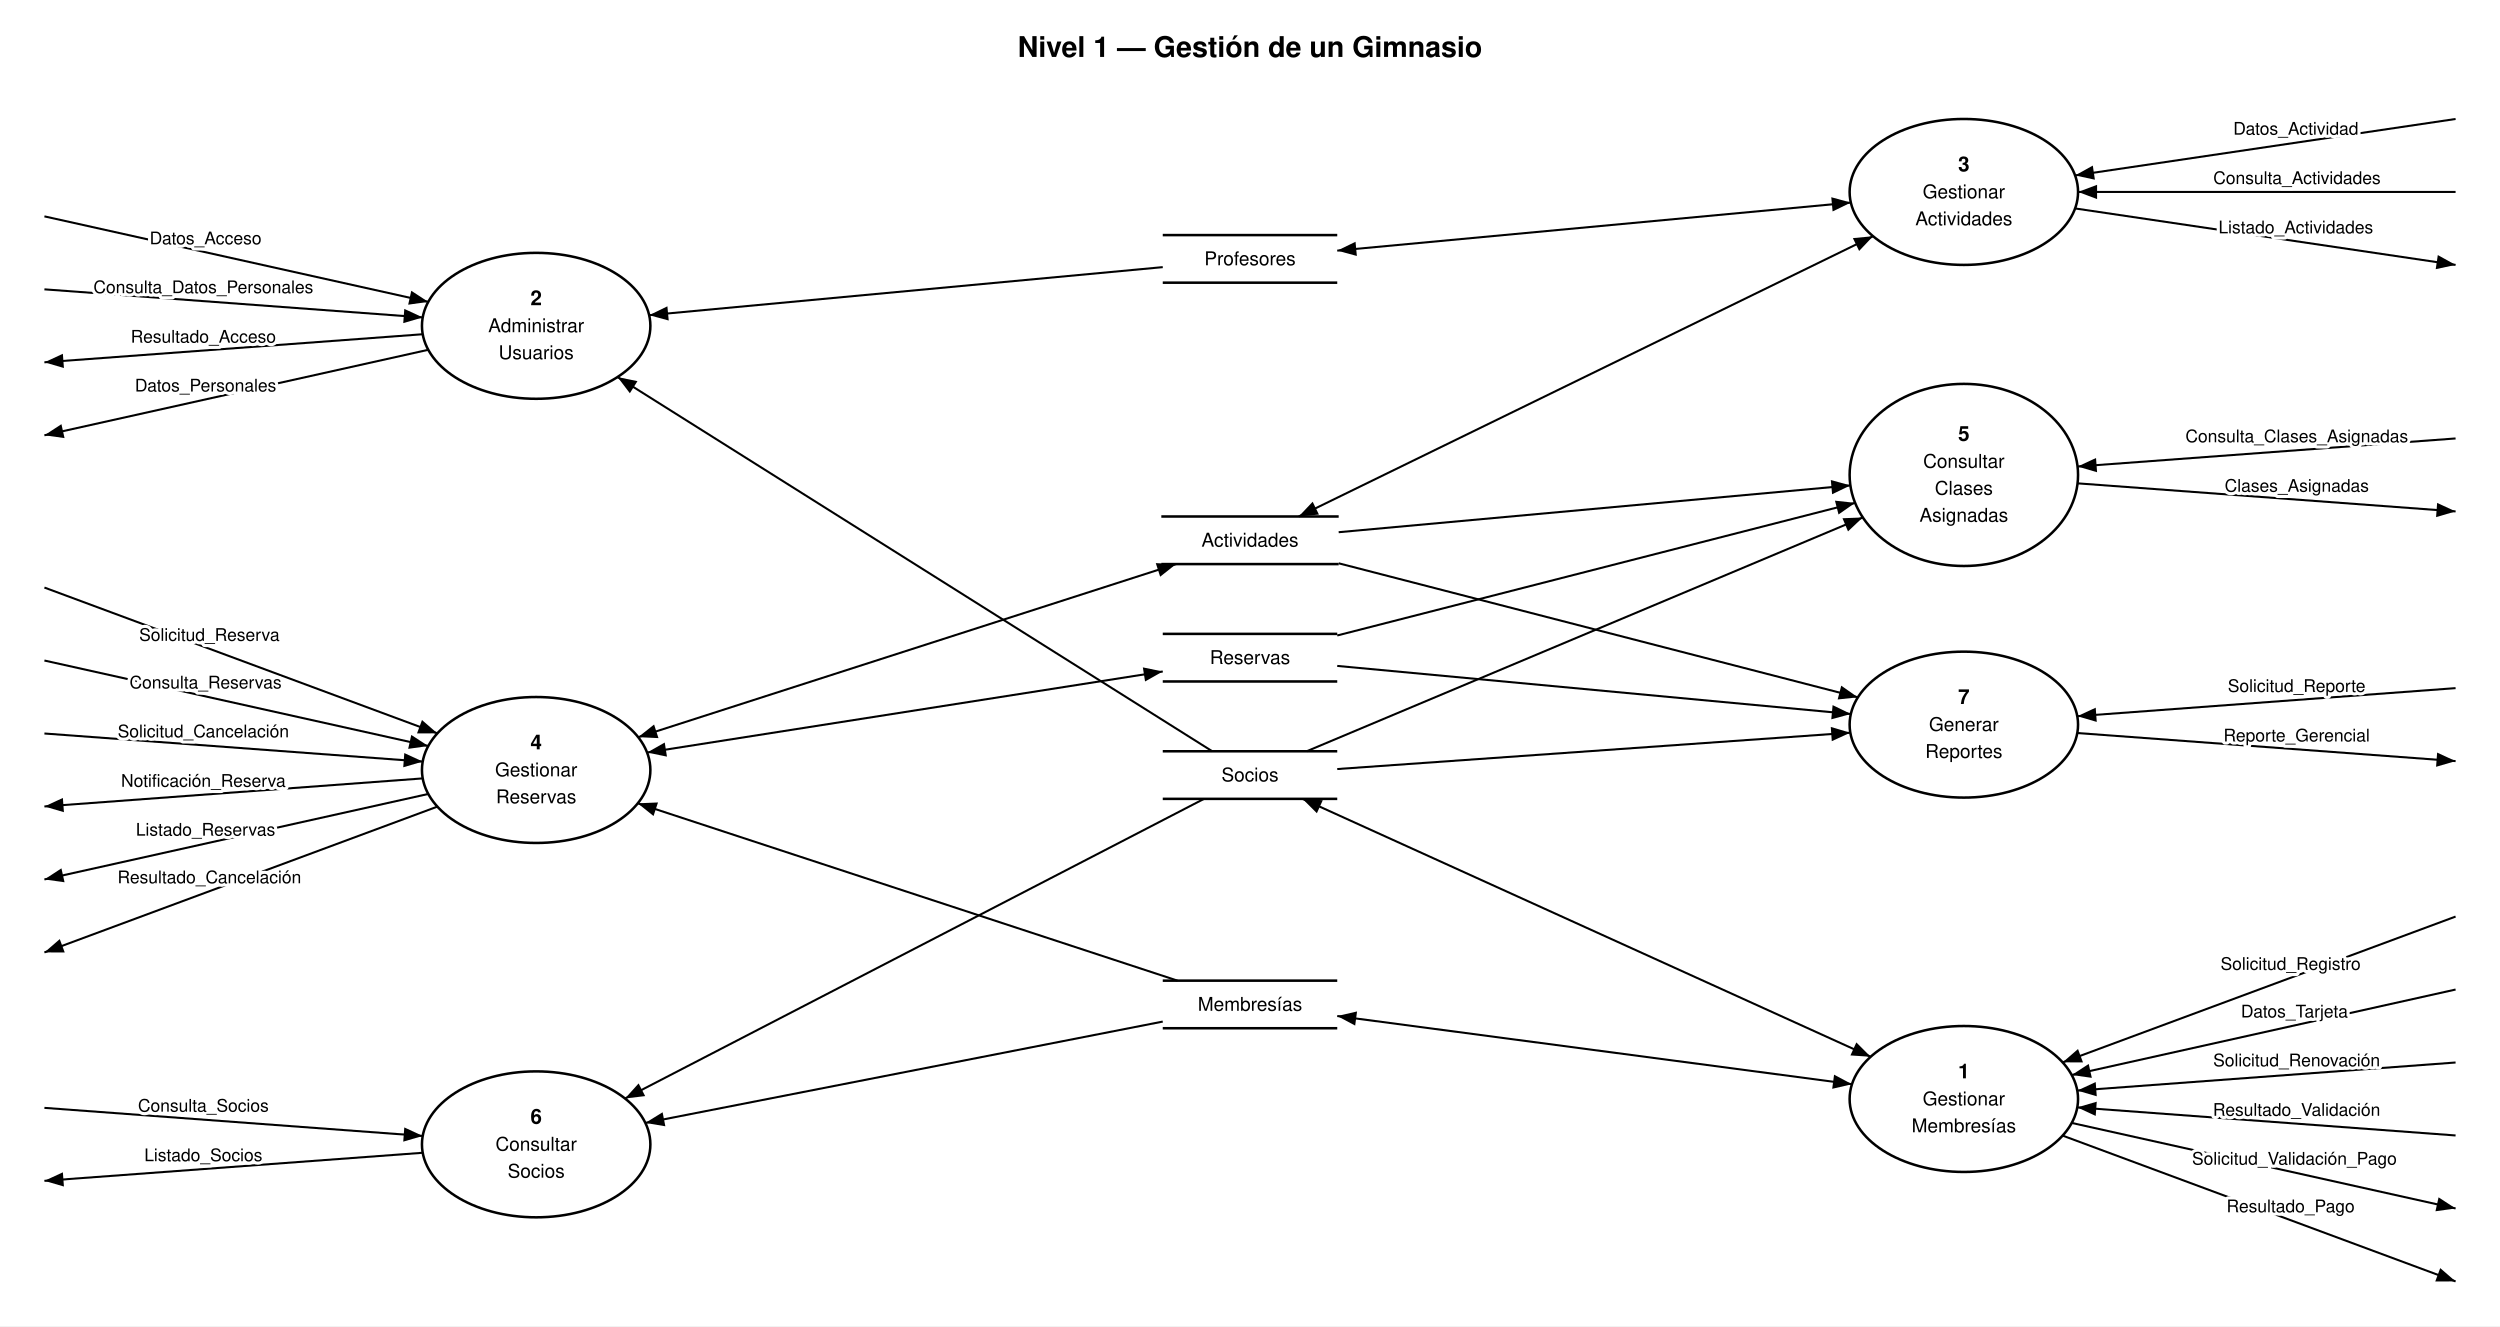
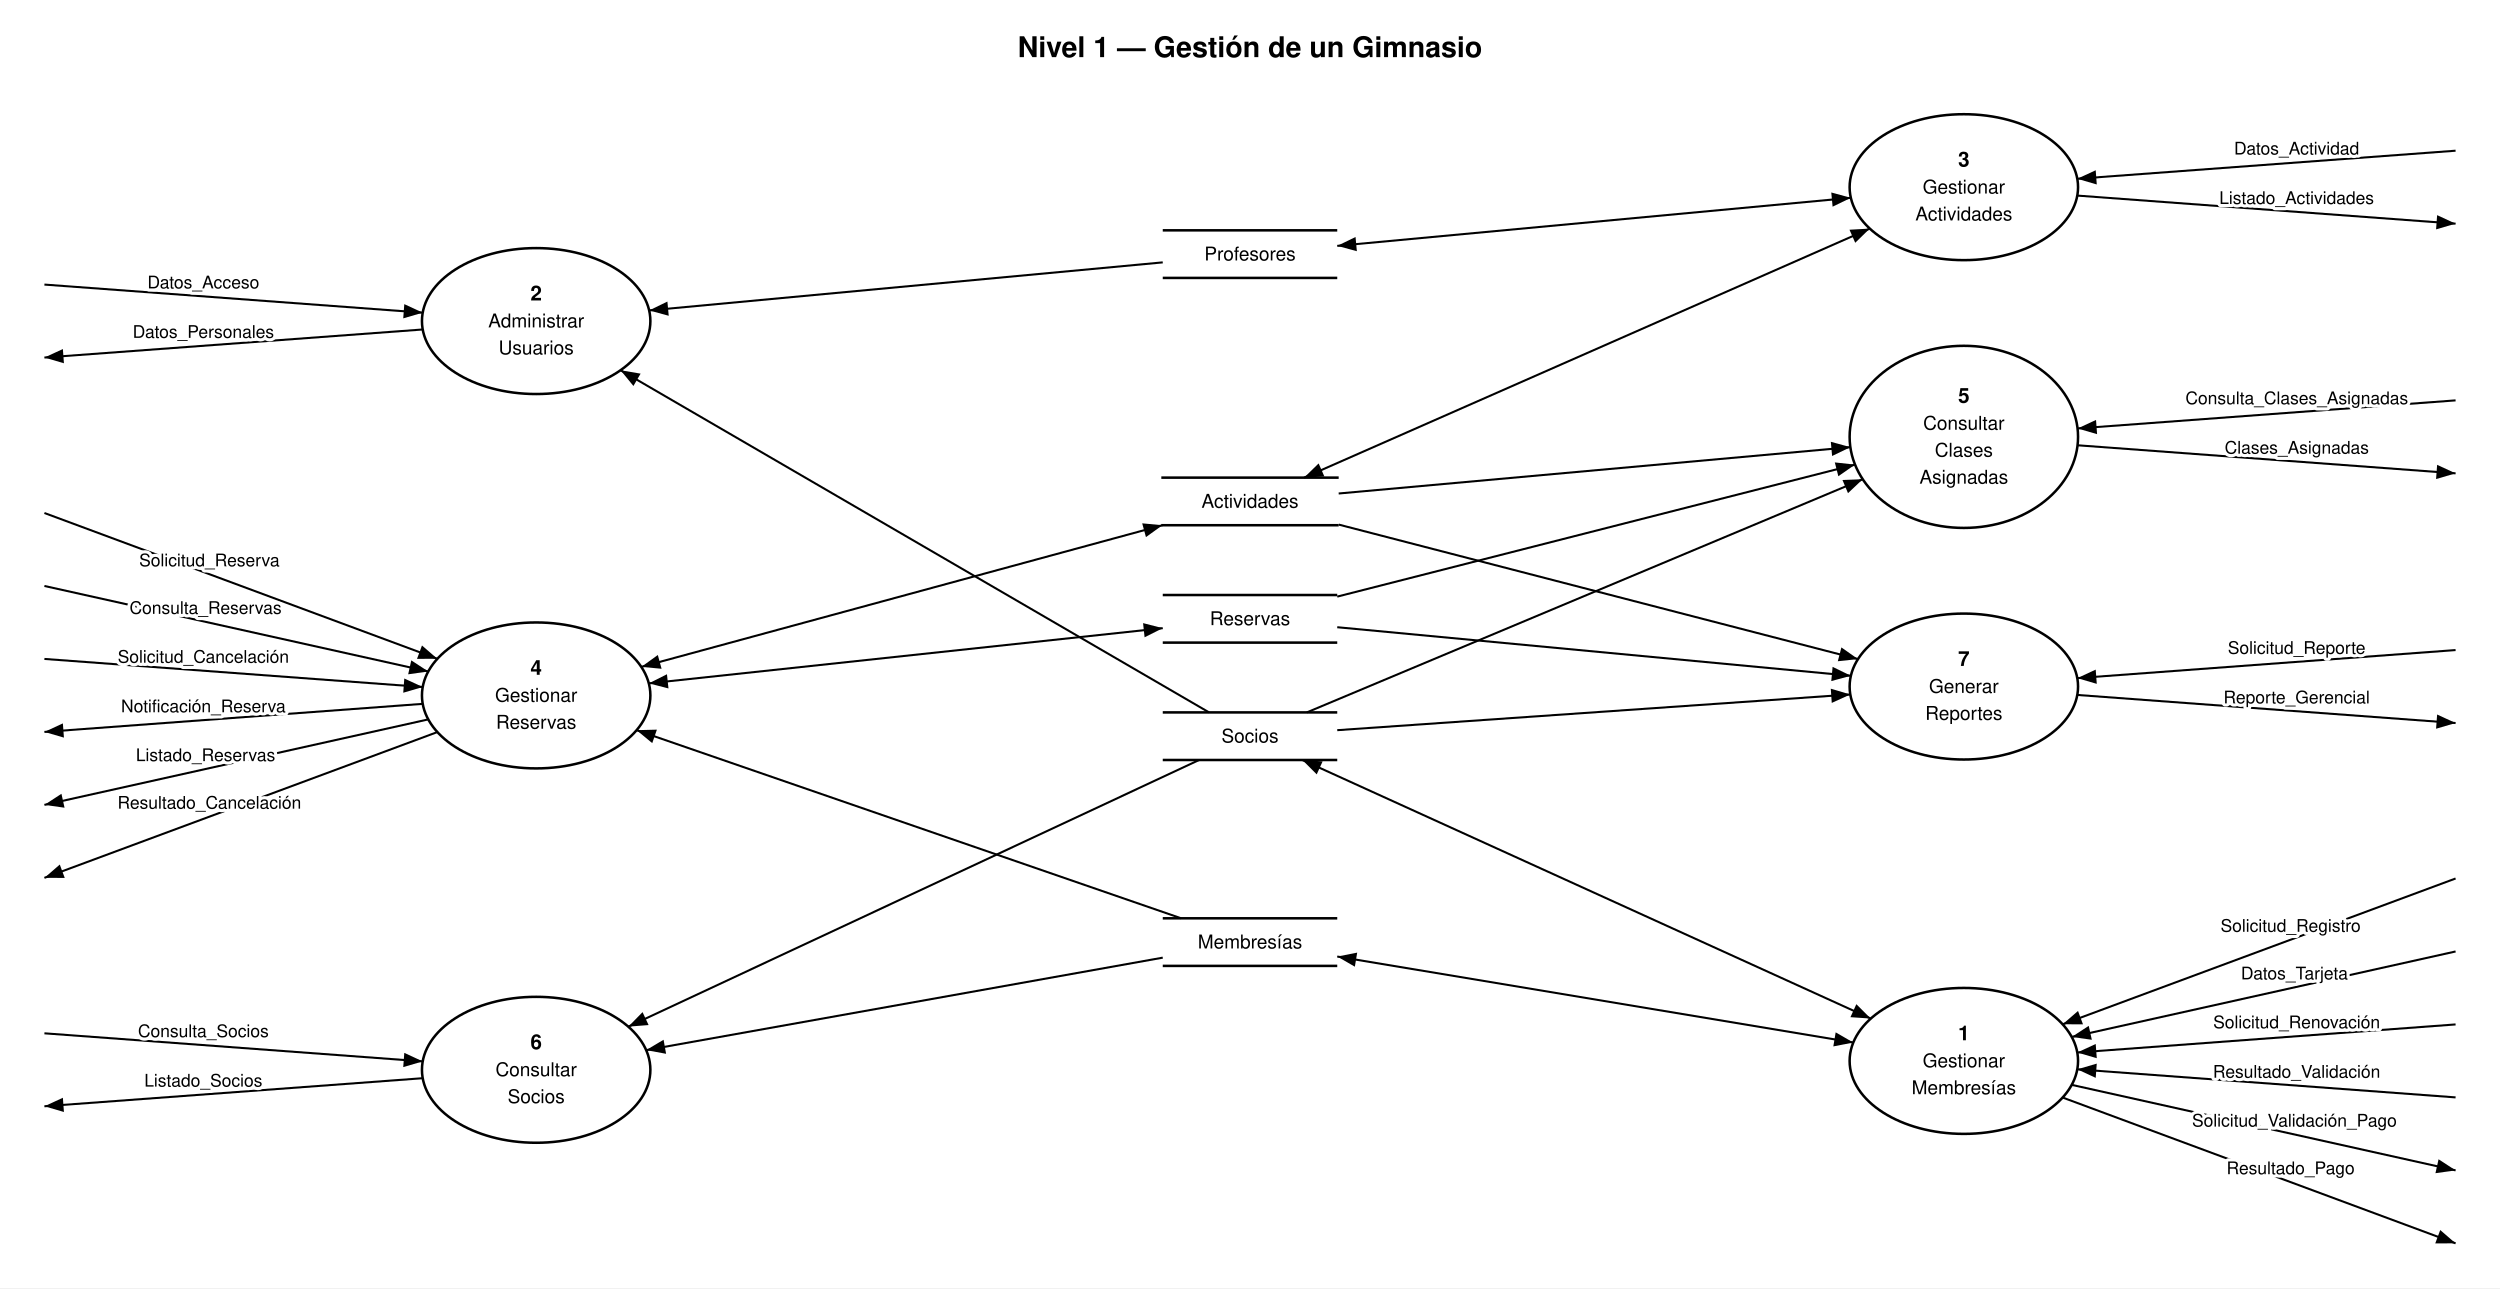
- <svg xmlns="http://www.w3.org/2000/svg" viewBox="-338 -27 1576 836" width="1576" height="836" font-family="Helvetica, Arial, sans-serif">
+ <svg xmlns="http://www.w3.org/2000/svg" viewBox="-338 -45 1576 812" width="1576" height="812" font-family="Helvetica, Arial, sans-serif">
  <defs>
    <marker id="e" markerUnits="userSpaceOnUse" markerWidth="12" markerHeight="9" refX="12" refY="4.5" orient="auto">
      <path d="M0,0 L12,4.5 L0,9 z" fill="#000" />
    </marker>
    <marker id="s" markerUnits="userSpaceOnUse" markerWidth="12" markerHeight="9" refX="0" refY="4.5" orient="auto">
      <path d="M12,0 L0,4.5 L12,9 z" fill="#000" />
    </marker>
  </defs>
-   <rect x="-338" y="-27" width="1576" height="836" fill="#fff" />
-   <text x="450.0" y="8.9" text-anchor="middle" font-size="18" font-weight="bold">Nivel 1 — Gestión de un Gimnasio</text>
-   <line x1="1210.0" y1="550.8" x2="962.3" y2="642.7" stroke="#000" stroke-width="1.3" marker-end="url(#e)" />
-   <text x="1106.0" y="584.4" text-anchor="middle" font-size="11" paint-order="stroke" stroke="#fff" stroke-width="4" stroke-linejoin="round">Solicitud_Registro</text>
-   <line x1="1210.0" y1="596.8" x2="968.0" y2="650.7" stroke="#000" stroke-width="1.3" marker-end="url(#e)" />
-   <text x="1108.4" y="614.4" text-anchor="middle" font-size="11" paint-order="stroke" stroke="#fff" stroke-width="4" stroke-linejoin="round">Datos_Tarjeta</text>
-   <line x1="1210.0" y1="642.8" x2="971.5" y2="660.5" stroke="#000" stroke-width="1.3" marker-end="url(#e)" />
-   <text x="1109.8" y="645.2" text-anchor="middle" font-size="11" paint-order="stroke" stroke="#fff" stroke-width="4" stroke-linejoin="round">Solicitud_Renovación</text>
-   <line x1="1210.0" y1="688.8" x2="971.5" y2="671.1" stroke="#000" stroke-width="1.3" marker-end="url(#e)" />
-   <text x="1109.8" y="676.4" text-anchor="middle" font-size="11" paint-order="stroke" stroke="#fff" stroke-width="4" stroke-linejoin="round">Resultado_Validación</text>
-   <line x1="968.0" y1="680.9" x2="1210.0" y2="734.8" stroke="#000" stroke-width="1.3" marker-end="url(#e)" />
-   <text x="1108.4" y="707.2" text-anchor="middle" font-size="11" paint-order="stroke" stroke="#fff" stroke-width="4" stroke-linejoin="round">Solicitud_Validación_Pago</text>
-   <line x1="962.3" y1="688.9" x2="1210.0" y2="780.8" stroke="#000" stroke-width="1.3" marker-end="url(#e)" />
-   <text x="1106.0" y="737.2" text-anchor="middle" font-size="11" paint-order="stroke" stroke="#fff" stroke-width="4" stroke-linejoin="round">Resultado_Pago</text>
-   <line x1="-310.0" y1="109.4" x2="-68.0" y2="163.3" stroke="#000" stroke-width="1.3" marker-end="url(#e)" />
-   <text x="-208.4" y="127.0" text-anchor="middle" font-size="11" paint-order="stroke" stroke="#fff" stroke-width="4" stroke-linejoin="round">Datos_Acceso</text>
-   <line x1="-310.0" y1="155.4" x2="-71.5" y2="173.1" stroke="#000" stroke-width="1.3" marker-end="url(#e)" />
-   <text x="-209.8" y="157.8" text-anchor="middle" font-size="11" paint-order="stroke" stroke="#fff" stroke-width="4" stroke-linejoin="round">Consulta_Datos_Personales</text>
-   <line x1="-71.5" y1="183.7" x2="-310.0" y2="201.4" stroke="#000" stroke-width="1.3" marker-end="url(#e)" />
-   <text x="-209.8" y="189.0" text-anchor="middle" font-size="11" paint-order="stroke" stroke="#fff" stroke-width="4" stroke-linejoin="round">Resultado_Acceso</text>
-   <line x1="-68.0" y1="193.5" x2="-310.0" y2="247.4" stroke="#000" stroke-width="1.3" marker-end="url(#e)" />
-   <text x="-208.4" y="219.8" text-anchor="middle" font-size="11" paint-order="stroke" stroke="#fff" stroke-width="4" stroke-linejoin="round">Datos_Personales</text>
-   <line x1="1210.0" y1="48.0" x2="970.1" y2="83.6" stroke="#000" stroke-width="1.3" marker-end="url(#e)" />
-   <text x="1109.3" y="57.9" text-anchor="middle" font-size="11" paint-order="stroke" stroke="#fff" stroke-width="4" stroke-linejoin="round">Datos_Actividad</text>
-   <line x1="1210.0" y1="94.0" x2="972.0" y2="94.0" stroke="#000" stroke-width="1.3" marker-end="url(#e)" />
-   <text x="1110.0" y="89.0" text-anchor="middle" font-size="11" paint-order="stroke" stroke="#fff" stroke-width="4" stroke-linejoin="round">Consulta_Actividades</text>
-   <line x1="970.1" y1="104.4" x2="1210.0" y2="140.0" stroke="#000" stroke-width="1.3" marker-end="url(#e)" />
-   <text x="1109.3" y="120.1" text-anchor="middle" font-size="11" paint-order="stroke" stroke="#fff" stroke-width="4" stroke-linejoin="round">Listado_Actividades</text>
-   <line x1="-310.0" y1="343.4" x2="-62.3" y2="435.3" stroke="#000" stroke-width="1.3" marker-end="url(#e)" />
-   <text x="-206.0" y="377.0" text-anchor="middle" font-size="11" paint-order="stroke" stroke="#fff" stroke-width="4" stroke-linejoin="round">Solicitud_Reserva</text>
-   <line x1="-310.0" y1="389.4" x2="-68.0" y2="443.3" stroke="#000" stroke-width="1.3" marker-end="url(#e)" />
-   <text x="-208.4" y="407.0" text-anchor="middle" font-size="11" paint-order="stroke" stroke="#fff" stroke-width="4" stroke-linejoin="round">Consulta_Reservas</text>
-   <line x1="-310.0" y1="435.4" x2="-71.5" y2="453.1" stroke="#000" stroke-width="1.3" marker-end="url(#e)" />
-   <text x="-209.8" y="437.8" text-anchor="middle" font-size="11" paint-order="stroke" stroke="#fff" stroke-width="4" stroke-linejoin="round">Solicitud_Cancelación</text>
-   <line x1="-71.5" y1="463.7" x2="-310.0" y2="481.4" stroke="#000" stroke-width="1.3" marker-end="url(#e)" />
-   <text x="-209.8" y="469.0" text-anchor="middle" font-size="11" paint-order="stroke" stroke="#fff" stroke-width="4" stroke-linejoin="round">Notificación_Reserva</text>
-   <line x1="-68.0" y1="473.5" x2="-310.0" y2="527.4" stroke="#000" stroke-width="1.3" marker-end="url(#e)" />
-   <text x="-208.4" y="499.8" text-anchor="middle" font-size="11" paint-order="stroke" stroke="#fff" stroke-width="4" stroke-linejoin="round">Listado_Reservas</text>
-   <line x1="-62.3" y1="481.5" x2="-310.0" y2="573.4" stroke="#000" stroke-width="1.3" marker-end="url(#e)" />
-   <text x="-206.0" y="529.8" text-anchor="middle" font-size="11" paint-order="stroke" stroke="#fff" stroke-width="4" stroke-linejoin="round">Resultado_Cancelación</text>
-   <line x1="1210.0" y1="249.4" x2="971.7" y2="267.1" stroke="#000" stroke-width="1.3" marker-end="url(#e)" />
-   <text x="1109.9" y="251.8" text-anchor="middle" font-size="11" paint-order="stroke" stroke="#fff" stroke-width="4" stroke-linejoin="round">Consulta_Clases_Asignadas</text>
-   <line x1="971.7" y1="277.7" x2="1210.0" y2="295.4" stroke="#000" stroke-width="1.3" marker-end="url(#e)" />
-   <text x="1109.9" y="283.0" text-anchor="middle" font-size="11" paint-order="stroke" stroke="#fff" stroke-width="4" stroke-linejoin="round">Clases_Asignadas</text>
-   <line x1="-310.0" y1="671.4" x2="-71.5" y2="689.1" stroke="#000" stroke-width="1.3" marker-end="url(#e)" />
-   <text x="-209.8" y="673.8" text-anchor="middle" font-size="11" paint-order="stroke" stroke="#fff" stroke-width="4" stroke-linejoin="round">Consulta_Socios</text>
-   <line x1="-71.5" y1="699.7" x2="-310.0" y2="717.4" stroke="#000" stroke-width="1.3" marker-end="url(#e)" />
-   <text x="-209.8" y="705.0" text-anchor="middle" font-size="11" paint-order="stroke" stroke="#fff" stroke-width="4" stroke-linejoin="round">Listado_Socios</text>
-   <line x1="1210.0" y1="406.8" x2="971.5" y2="424.5" stroke="#000" stroke-width="1.3" marker-end="url(#e)" />
-   <text x="1109.8" y="409.2" text-anchor="middle" font-size="11" paint-order="stroke" stroke="#fff" stroke-width="4" stroke-linejoin="round">Solicitud_Reporte</text>
-   <line x1="971.5" y1="435.1" x2="1210.0" y2="452.8" stroke="#000" stroke-width="1.3" marker-end="url(#e)" />
-   <text x="1109.8" y="440.4" text-anchor="middle" font-size="11" paint-order="stroke" stroke="#fff" stroke-width="4" stroke-linejoin="round">Reporte_Gerencial</text>
-   <line x1="841.3" y1="639.2" x2="483.1" y2="476.6" stroke="#000" stroke-width="1.3" marker-end="url(#e)" marker-start="url(#s)" />
-   <line x1="829.5" y1="656.5" x2="505.0" y2="613.5" stroke="#000" stroke-width="1.3" marker-end="url(#e)" marker-start="url(#s)" />
-   <line x1="426.2" y1="446.6" x2="51.3" y2="210.7" stroke="#000" stroke-width="1.3" marker-end="url(#e)" />
-   <line x1="395.0" y1="141.4" x2="71.2" y2="171.7" stroke="#000" stroke-width="1.3" marker-end="url(#e)" />
-   <line x1="842.8" y1="121.9" x2="480.7" y2="298.6" stroke="#000" stroke-width="1.3" marker-end="url(#e)" marker-start="url(#s)" />
-   <line x1="828.8" y1="100.7" x2="505.0" y2="131.0" stroke="#000" stroke-width="1.3" marker-end="url(#e)" marker-start="url(#s)" />
-   <line x1="69.9" y1="447.4" x2="395.0" y2="396.3" stroke="#000" stroke-width="1.3" marker-end="url(#e)" marker-start="url(#s)" />
-   <line x1="64.3" y1="437.7" x2="403.4" y2="328.6" stroke="#000" stroke-width="1.3" marker-end="url(#e)" marker-start="url(#s)" />
-   <line x1="404.3" y1="591.2" x2="64.0" y2="479.4" stroke="#000" stroke-width="1.3" marker-end="url(#e)" />
-   <line x1="505.9" y1="308.5" x2="828.5" y2="279.0" stroke="#000" stroke-width="1.3" marker-end="url(#e)" />
-   <line x1="505.0" y1="373.6" x2="831.5" y2="290.0" stroke="#000" stroke-width="1.3" marker-end="url(#e)" />
-   <line x1="485.7" y1="446.6" x2="836.3" y2="299.2" stroke="#000" stroke-width="1.3" marker-end="url(#e)" />
-   <line x1="421.0" y1="476.6" x2="56.0" y2="665.5" stroke="#000" stroke-width="1.3" marker-end="url(#e)" />
-   <line x1="395.0" y1="617.0" x2="68.8" y2="680.9" stroke="#000" stroke-width="1.3" marker-end="url(#e)" />
-   <line x1="505.0" y1="457.8" x2="828.4" y2="434.9" stroke="#000" stroke-width="1.3" marker-end="url(#e)" />
-   <line x1="505.0" y1="392.8" x2="828.8" y2="423.1" stroke="#000" stroke-width="1.3" marker-end="url(#e)" />
-   <line x1="505.9" y1="328.1" x2="833.2" y2="412.6" stroke="#000" stroke-width="1.3" marker-end="url(#e)" />
-   <ellipse cx="900.0" cy="665.8" rx="72.0" ry="46.0" fill="#fff" stroke="#000" stroke-width="1.6" />
-   <text x="900.0" y="652.8" text-anchor="middle" font-weight="bold" font-size="13">1</text>
-   <text x="900.0" y="669.8" text-anchor="middle" font-size="12">Gestionar</text>
-   <text x="900.0" y="686.8" text-anchor="middle" font-size="12">Membresías</text>
-   <ellipse cx="0.0" cy="178.4" rx="72.0" ry="46.0" fill="#fff" stroke="#000" stroke-width="1.6" />
-   <text x="0.0" y="165.4" text-anchor="middle" font-weight="bold" font-size="13">2</text>
-   <text x="0.0" y="182.4" text-anchor="middle" font-size="12">Administrar</text>
-   <text x="0.0" y="199.4" text-anchor="middle" font-size="12">Usuarios</text>
-   <ellipse cx="900.0" cy="94.0" rx="72.0" ry="46.0" fill="#fff" stroke="#000" stroke-width="1.6" />
-   <text x="900.0" y="81.0" text-anchor="middle" font-weight="bold" font-size="13">3</text>
-   <text x="900.0" y="98.0" text-anchor="middle" font-size="12">Gestionar</text>
-   <text x="900.0" y="115.0" text-anchor="middle" font-size="12">Actividades</text>
-   <ellipse cx="0.0" cy="458.4" rx="72.0" ry="46.0" fill="#fff" stroke="#000" stroke-width="1.6" />
-   <text x="0.0" y="445.4" text-anchor="middle" font-weight="bold" font-size="13">4</text>
-   <text x="0.0" y="462.4" text-anchor="middle" font-size="12">Gestionar</text>
-   <text x="0.0" y="479.4" text-anchor="middle" font-size="12">Reservas</text>
-   <ellipse cx="900.0" cy="272.4" rx="72.0" ry="57.4" fill="#fff" stroke="#000" stroke-width="1.6" />
-   <text x="900.0" y="250.9" text-anchor="middle" font-weight="bold" font-size="13">5</text>
-   <text x="900.0" y="267.9" text-anchor="middle" font-size="12">Consultar</text>
-   <text x="900.0" y="284.9" text-anchor="middle" font-size="12">Clases</text>
-   <text x="900.0" y="301.9" text-anchor="middle" font-size="12">Asignadas</text>
-   <ellipse cx="0.0" cy="694.4" rx="72.0" ry="46.0" fill="#fff" stroke="#000" stroke-width="1.6" />
-   <text x="0.0" y="681.4" text-anchor="middle" font-weight="bold" font-size="13">6</text>
-   <text x="0.0" y="698.4" text-anchor="middle" font-size="12">Consultar</text>
-   <text x="0.0" y="715.4" text-anchor="middle" font-size="12">Socios</text>
-   <ellipse cx="900.0" cy="429.8" rx="72.0" ry="46.0" fill="#fff" stroke="#000" stroke-width="1.6" />
-   <text x="900.0" y="416.8" text-anchor="middle" font-weight="bold" font-size="13">7</text>
-   <text x="900.0" y="433.8" text-anchor="middle" font-size="12">Generar</text>
-   <text x="900.0" y="450.8" text-anchor="middle" font-size="12">Reportes</text>
-   <line x1="395.0" y1="446.6" x2="505.0" y2="446.6" stroke="#000" stroke-width="1.6" />
-   <line x1="395.0" y1="476.6" x2="505.0" y2="476.6" stroke="#000" stroke-width="1.6" />
-   <text x="450.0" y="465.6" text-anchor="middle" font-size="12">Socios</text>
-   <line x1="395.0" y1="591.2" x2="505.0" y2="591.2" stroke="#000" stroke-width="1.6" />
-   <line x1="395.0" y1="621.2" x2="505.0" y2="621.2" stroke="#000" stroke-width="1.6" />
-   <text x="450.0" y="610.2" text-anchor="middle" font-size="12">Membresías</text>
-   <line x1="395.0" y1="121.2" x2="505.0" y2="121.2" stroke="#000" stroke-width="1.6" />
-   <line x1="395.0" y1="151.2" x2="505.0" y2="151.2" stroke="#000" stroke-width="1.6" />
-   <text x="450.0" y="140.2" text-anchor="middle" font-size="12">Profesores</text>
-   <line x1="394.1" y1="298.6" x2="505.9" y2="298.6" stroke="#000" stroke-width="1.6" />
-   <line x1="394.1" y1="328.6" x2="505.9" y2="328.6" stroke="#000" stroke-width="1.6" />
-   <text x="450.0" y="317.6" text-anchor="middle" font-size="12">Actividades</text>
-   <line x1="395.0" y1="372.6" x2="505.0" y2="372.6" stroke="#000" stroke-width="1.6" />
-   <line x1="395.0" y1="402.6" x2="505.0" y2="402.6" stroke="#000" stroke-width="1.6" />
-   <text x="450.0" y="391.6" text-anchor="middle" font-size="12">Reservas</text>
+   <rect x="-338" y="-45" width="1576" height="812" fill="#fff" />
+   <text x="450.0" y="-9.0" text-anchor="middle" font-size="18" font-weight="bold">Nivel 1 — Gestión de un Gimnasio</text>
+   <line x1="1210.0" y1="508.8" x2="962.3" y2="600.7" stroke="#000" stroke-width="1.3" marker-end="url(#e)" />
+   <text x="1106.0" y="542.4" text-anchor="middle" font-size="11" paint-order="stroke" stroke="#fff" stroke-width="4" stroke-linejoin="round">Solicitud_Registro</text>
+   <line x1="1210.0" y1="554.8" x2="968.0" y2="608.7" stroke="#000" stroke-width="1.3" marker-end="url(#e)" />
+   <text x="1108.4" y="572.4" text-anchor="middle" font-size="11" paint-order="stroke" stroke="#fff" stroke-width="4" stroke-linejoin="round">Datos_Tarjeta</text>
+   <line x1="1210.0" y1="600.8" x2="971.5" y2="618.5" stroke="#000" stroke-width="1.3" marker-end="url(#e)" />
+   <text x="1109.8" y="603.2" text-anchor="middle" font-size="11" paint-order="stroke" stroke="#fff" stroke-width="4" stroke-linejoin="round">Solicitud_Renovación</text>
+   <line x1="1210.0" y1="646.8" x2="971.5" y2="629.1" stroke="#000" stroke-width="1.3" marker-end="url(#e)" />
+   <text x="1109.8" y="634.4" text-anchor="middle" font-size="11" paint-order="stroke" stroke="#fff" stroke-width="4" stroke-linejoin="round">Resultado_Validación</text>
+   <line x1="968.0" y1="638.9" x2="1210.0" y2="692.8" stroke="#000" stroke-width="1.3" marker-end="url(#e)" />
+   <text x="1108.4" y="665.2" text-anchor="middle" font-size="11" paint-order="stroke" stroke="#fff" stroke-width="4" stroke-linejoin="round">Solicitud_Validación_Pago</text>
+   <line x1="962.3" y1="646.9" x2="1210.0" y2="738.8" stroke="#000" stroke-width="1.3" marker-end="url(#e)" />
+   <text x="1106.0" y="695.2" text-anchor="middle" font-size="11" paint-order="stroke" stroke="#fff" stroke-width="4" stroke-linejoin="round">Resultado_Pago</text>
+   <line x1="-310.0" y1="134.4" x2="-71.5" y2="152.1" stroke="#000" stroke-width="1.3" marker-end="url(#e)" />
+   <text x="-209.8" y="136.8" text-anchor="middle" font-size="11" paint-order="stroke" stroke="#fff" stroke-width="4" stroke-linejoin="round">Datos_Acceso</text>
+   <line x1="-71.5" y1="162.7" x2="-310.0" y2="180.4" stroke="#000" stroke-width="1.3" marker-end="url(#e)" />
+   <text x="-209.8" y="168.0" text-anchor="middle" font-size="11" paint-order="stroke" stroke="#fff" stroke-width="4" stroke-linejoin="round">Datos_Personales</text>
+   <line x1="1210.0" y1="50.0" x2="971.5" y2="67.7" stroke="#000" stroke-width="1.3" marker-end="url(#e)" />
+   <text x="1109.8" y="52.4" text-anchor="middle" font-size="11" paint-order="stroke" stroke="#fff" stroke-width="4" stroke-linejoin="round">Datos_Actividad</text>
+   <line x1="971.5" y1="78.3" x2="1210.0" y2="96.0" stroke="#000" stroke-width="1.3" marker-end="url(#e)" />
+   <text x="1109.8" y="83.6" text-anchor="middle" font-size="11" paint-order="stroke" stroke="#fff" stroke-width="4" stroke-linejoin="round">Listado_Actividades</text>
+   <line x1="-310.0" y1="278.4" x2="-62.3" y2="370.3" stroke="#000" stroke-width="1.3" marker-end="url(#e)" />
+   <text x="-206.0" y="312.0" text-anchor="middle" font-size="11" paint-order="stroke" stroke="#fff" stroke-width="4" stroke-linejoin="round">Solicitud_Reserva</text>
+   <line x1="-310.0" y1="324.4" x2="-68.0" y2="378.3" stroke="#000" stroke-width="1.3" marker-end="url(#e)" />
+   <text x="-208.4" y="342.0" text-anchor="middle" font-size="11" paint-order="stroke" stroke="#fff" stroke-width="4" stroke-linejoin="round">Consulta_Reservas</text>
+   <line x1="-310.0" y1="370.4" x2="-71.5" y2="388.1" stroke="#000" stroke-width="1.3" marker-end="url(#e)" />
+   <text x="-209.8" y="372.8" text-anchor="middle" font-size="11" paint-order="stroke" stroke="#fff" stroke-width="4" stroke-linejoin="round">Solicitud_Cancelación</text>
+   <line x1="-71.5" y1="398.7" x2="-310.0" y2="416.4" stroke="#000" stroke-width="1.3" marker-end="url(#e)" />
+   <text x="-209.8" y="404.0" text-anchor="middle" font-size="11" paint-order="stroke" stroke="#fff" stroke-width="4" stroke-linejoin="round">Notificación_Reserva</text>
+   <line x1="-68.0" y1="408.5" x2="-310.0" y2="462.4" stroke="#000" stroke-width="1.3" marker-end="url(#e)" />
+   <text x="-208.4" y="434.8" text-anchor="middle" font-size="11" paint-order="stroke" stroke="#fff" stroke-width="4" stroke-linejoin="round">Listado_Reservas</text>
+   <line x1="-62.3" y1="416.5" x2="-310.0" y2="508.4" stroke="#000" stroke-width="1.3" marker-end="url(#e)" />
+   <text x="-206.0" y="464.8" text-anchor="middle" font-size="11" paint-order="stroke" stroke="#fff" stroke-width="4" stroke-linejoin="round">Resultado_Cancelación</text>
+   <line x1="1210.0" y1="207.4" x2="971.7" y2="225.1" stroke="#000" stroke-width="1.3" marker-end="url(#e)" />
+   <text x="1109.9" y="209.8" text-anchor="middle" font-size="11" paint-order="stroke" stroke="#fff" stroke-width="4" stroke-linejoin="round">Consulta_Clases_Asignadas</text>
+   <line x1="971.7" y1="235.7" x2="1210.0" y2="253.4" stroke="#000" stroke-width="1.3" marker-end="url(#e)" />
+   <text x="1109.9" y="241.0" text-anchor="middle" font-size="11" paint-order="stroke" stroke="#fff" stroke-width="4" stroke-linejoin="round">Clases_Asignadas</text>
+   <line x1="-310.0" y1="606.4" x2="-71.5" y2="624.1" stroke="#000" stroke-width="1.3" marker-end="url(#e)" />
+   <text x="-209.8" y="608.8" text-anchor="middle" font-size="11" paint-order="stroke" stroke="#fff" stroke-width="4" stroke-linejoin="round">Consulta_Socios</text>
+   <line x1="-71.5" y1="634.7" x2="-310.0" y2="652.4" stroke="#000" stroke-width="1.3" marker-end="url(#e)" />
+   <text x="-209.8" y="640.0" text-anchor="middle" font-size="11" paint-order="stroke" stroke="#fff" stroke-width="4" stroke-linejoin="round">Listado_Socios</text>
+   <line x1="1210.0" y1="364.8" x2="971.5" y2="382.5" stroke="#000" stroke-width="1.3" marker-end="url(#e)" />
+   <text x="1109.8" y="367.2" text-anchor="middle" font-size="11" paint-order="stroke" stroke="#fff" stroke-width="4" stroke-linejoin="round">Solicitud_Reporte</text>
+   <line x1="971.5" y1="393.1" x2="1210.0" y2="410.8" stroke="#000" stroke-width="1.3" marker-end="url(#e)" />
+   <text x="1109.8" y="398.4" text-anchor="middle" font-size="11" paint-order="stroke" stroke="#fff" stroke-width="4" stroke-linejoin="round">Reporte_Gerencial</text>
+   <line x1="841.3" y1="597.1" x2="483.0" y2="434.1" stroke="#000" stroke-width="1.3" marker-end="url(#e)" marker-start="url(#s)" />
+   <line x1="830.3" y1="612.2" x2="505.0" y2="558.0" stroke="#000" stroke-width="1.3" marker-end="url(#e)" marker-start="url(#s)" />
+   <line x1="424.2" y1="404.1" x2="53.2" y2="188.4" stroke="#000" stroke-width="1.3" marker-end="url(#e)" />
+   <line x1="395.0" y1="120.4" x2="71.2" y2="150.7" stroke="#000" stroke-width="1.3" marker-end="url(#e)" />
+   <line x1="840.7" y1="99.1" x2="484.1" y2="256.1" stroke="#000" stroke-width="1.3" marker-end="url(#e)" marker-start="url(#s)" />
+   <line x1="828.8" y1="79.7" x2="505.0" y2="110.0" stroke="#000" stroke-width="1.3" marker-end="url(#e)" marker-start="url(#s)" />
+   <line x1="71.0" y1="385.8" x2="395.0" y2="351.0" stroke="#000" stroke-width="1.3" marker-end="url(#e)" marker-start="url(#s)" />
+   <line x1="66.3" y1="375.4" x2="394.8" y2="286.1" stroke="#000" stroke-width="1.3" marker-end="url(#e)" marker-start="url(#s)" />
+   <line x1="406.6" y1="533.9" x2="63.3" y2="415.3" stroke="#000" stroke-width="1.3" marker-end="url(#e)" />
+   <line x1="505.9" y1="266.1" x2="828.5" y2="236.9" stroke="#000" stroke-width="1.3" marker-end="url(#e)" />
+   <line x1="505.0" y1="331.1" x2="831.4" y2="247.9" stroke="#000" stroke-width="1.3" marker-end="url(#e)" />
+   <line x1="485.8" y1="404.1" x2="836.3" y2="257.1" stroke="#000" stroke-width="1.3" marker-end="url(#e)" />
+   <line x1="417.9" y1="434.1" x2="58.1" y2="602.2" stroke="#000" stroke-width="1.3" marker-end="url(#e)" />
+   <line x1="395.0" y1="558.7" x2="69.3" y2="617.0" stroke="#000" stroke-width="1.3" marker-end="url(#e)" />
+   <line x1="505.0" y1="415.3" x2="828.4" y2="392.8" stroke="#000" stroke-width="1.3" marker-end="url(#e)" />
+   <line x1="505.0" y1="350.4" x2="828.8" y2="381.0" stroke="#000" stroke-width="1.3" marker-end="url(#e)" />
+   <line x1="505.9" y1="285.7" x2="833.3" y2="370.5" stroke="#000" stroke-width="1.3" marker-end="url(#e)" />
+   <ellipse cx="900.0" cy="623.8" rx="72.0" ry="46.0" fill="#fff" stroke="#000" stroke-width="1.6" />
+   <text x="900.0" y="610.8" text-anchor="middle" font-weight="bold" font-size="13">1</text>
+   <text x="900.0" y="627.8" text-anchor="middle" font-size="12">Gestionar</text>
+   <text x="900.0" y="644.8" text-anchor="middle" font-size="12">Membresías</text>
+   <ellipse cx="0.0" cy="157.4" rx="72.0" ry="46.0" fill="#fff" stroke="#000" stroke-width="1.6" />
+   <text x="0.0" y="144.4" text-anchor="middle" font-weight="bold" font-size="13">2</text>
+   <text x="0.0" y="161.4" text-anchor="middle" font-size="12">Administrar</text>
+   <text x="0.0" y="178.4" text-anchor="middle" font-size="12">Usuarios</text>
+   <ellipse cx="900.0" cy="73.0" rx="72.0" ry="46.0" fill="#fff" stroke="#000" stroke-width="1.6" />
+   <text x="900.0" y="60.0" text-anchor="middle" font-weight="bold" font-size="13">3</text>
+   <text x="900.0" y="77.0" text-anchor="middle" font-size="12">Gestionar</text>
+   <text x="900.0" y="94.0" text-anchor="middle" font-size="12">Actividades</text>
+   <ellipse cx="0.0" cy="393.4" rx="72.0" ry="46.0" fill="#fff" stroke="#000" stroke-width="1.6" />
+   <text x="0.0" y="380.4" text-anchor="middle" font-weight="bold" font-size="13">4</text>
+   <text x="0.0" y="397.4" text-anchor="middle" font-size="12">Gestionar</text>
+   <text x="0.0" y="414.4" text-anchor="middle" font-size="12">Reservas</text>
+   <ellipse cx="900.0" cy="230.4" rx="72.0" ry="57.4" fill="#fff" stroke="#000" stroke-width="1.6" />
+   <text x="900.0" y="208.9" text-anchor="middle" font-weight="bold" font-size="13">5</text>
+   <text x="900.0" y="225.9" text-anchor="middle" font-size="12">Consultar</text>
+   <text x="900.0" y="242.9" text-anchor="middle" font-size="12">Clases</text>
+   <text x="900.0" y="259.9" text-anchor="middle" font-size="12">Asignadas</text>
+   <ellipse cx="0.0" cy="629.4" rx="72.0" ry="46.0" fill="#fff" stroke="#000" stroke-width="1.6" />
+   <text x="0.0" y="616.4" text-anchor="middle" font-weight="bold" font-size="13">6</text>
+   <text x="0.0" y="633.4" text-anchor="middle" font-size="12">Consultar</text>
+   <text x="0.0" y="650.4" text-anchor="middle" font-size="12">Socios</text>
+   <ellipse cx="900.0" cy="387.8" rx="72.0" ry="46.0" fill="#fff" stroke="#000" stroke-width="1.6" />
+   <text x="900.0" y="374.8" text-anchor="middle" font-weight="bold" font-size="13">7</text>
+   <text x="900.0" y="391.8" text-anchor="middle" font-size="12">Generar</text>
+   <text x="900.0" y="408.8" text-anchor="middle" font-size="12">Reportes</text>
+   <line x1="395.0" y1="404.1" x2="505.0" y2="404.1" stroke="#000" stroke-width="1.6" />
+   <line x1="395.0" y1="434.1" x2="505.0" y2="434.1" stroke="#000" stroke-width="1.6" />
+   <text x="450.0" y="423.1" text-anchor="middle" font-size="12">Socios</text>
+   <line x1="395.0" y1="533.9" x2="505.0" y2="533.9" stroke="#000" stroke-width="1.6" />
+   <line x1="395.0" y1="563.9" x2="505.0" y2="563.9" stroke="#000" stroke-width="1.6" />
+   <text x="450.0" y="552.9" text-anchor="middle" font-size="12">Membresías</text>
+   <line x1="395.0" y1="100.2" x2="505.0" y2="100.2" stroke="#000" stroke-width="1.6" />
+   <line x1="395.0" y1="130.2" x2="505.0" y2="130.2" stroke="#000" stroke-width="1.6" />
+   <text x="450.0" y="119.2" text-anchor="middle" font-size="12">Profesores</text>
+   <line x1="394.1" y1="256.1" x2="505.9" y2="256.1" stroke="#000" stroke-width="1.6" />
+   <line x1="394.1" y1="286.1" x2="505.9" y2="286.1" stroke="#000" stroke-width="1.6" />
+   <text x="450.0" y="275.1" text-anchor="middle" font-size="12">Actividades</text>
+   <line x1="395.0" y1="330.1" x2="505.0" y2="330.1" stroke="#000" stroke-width="1.6" />
+   <line x1="395.0" y1="360.1" x2="505.0" y2="360.1" stroke="#000" stroke-width="1.6" />
+   <text x="450.0" y="349.1" text-anchor="middle" font-size="12">Reservas</text>
</svg>
